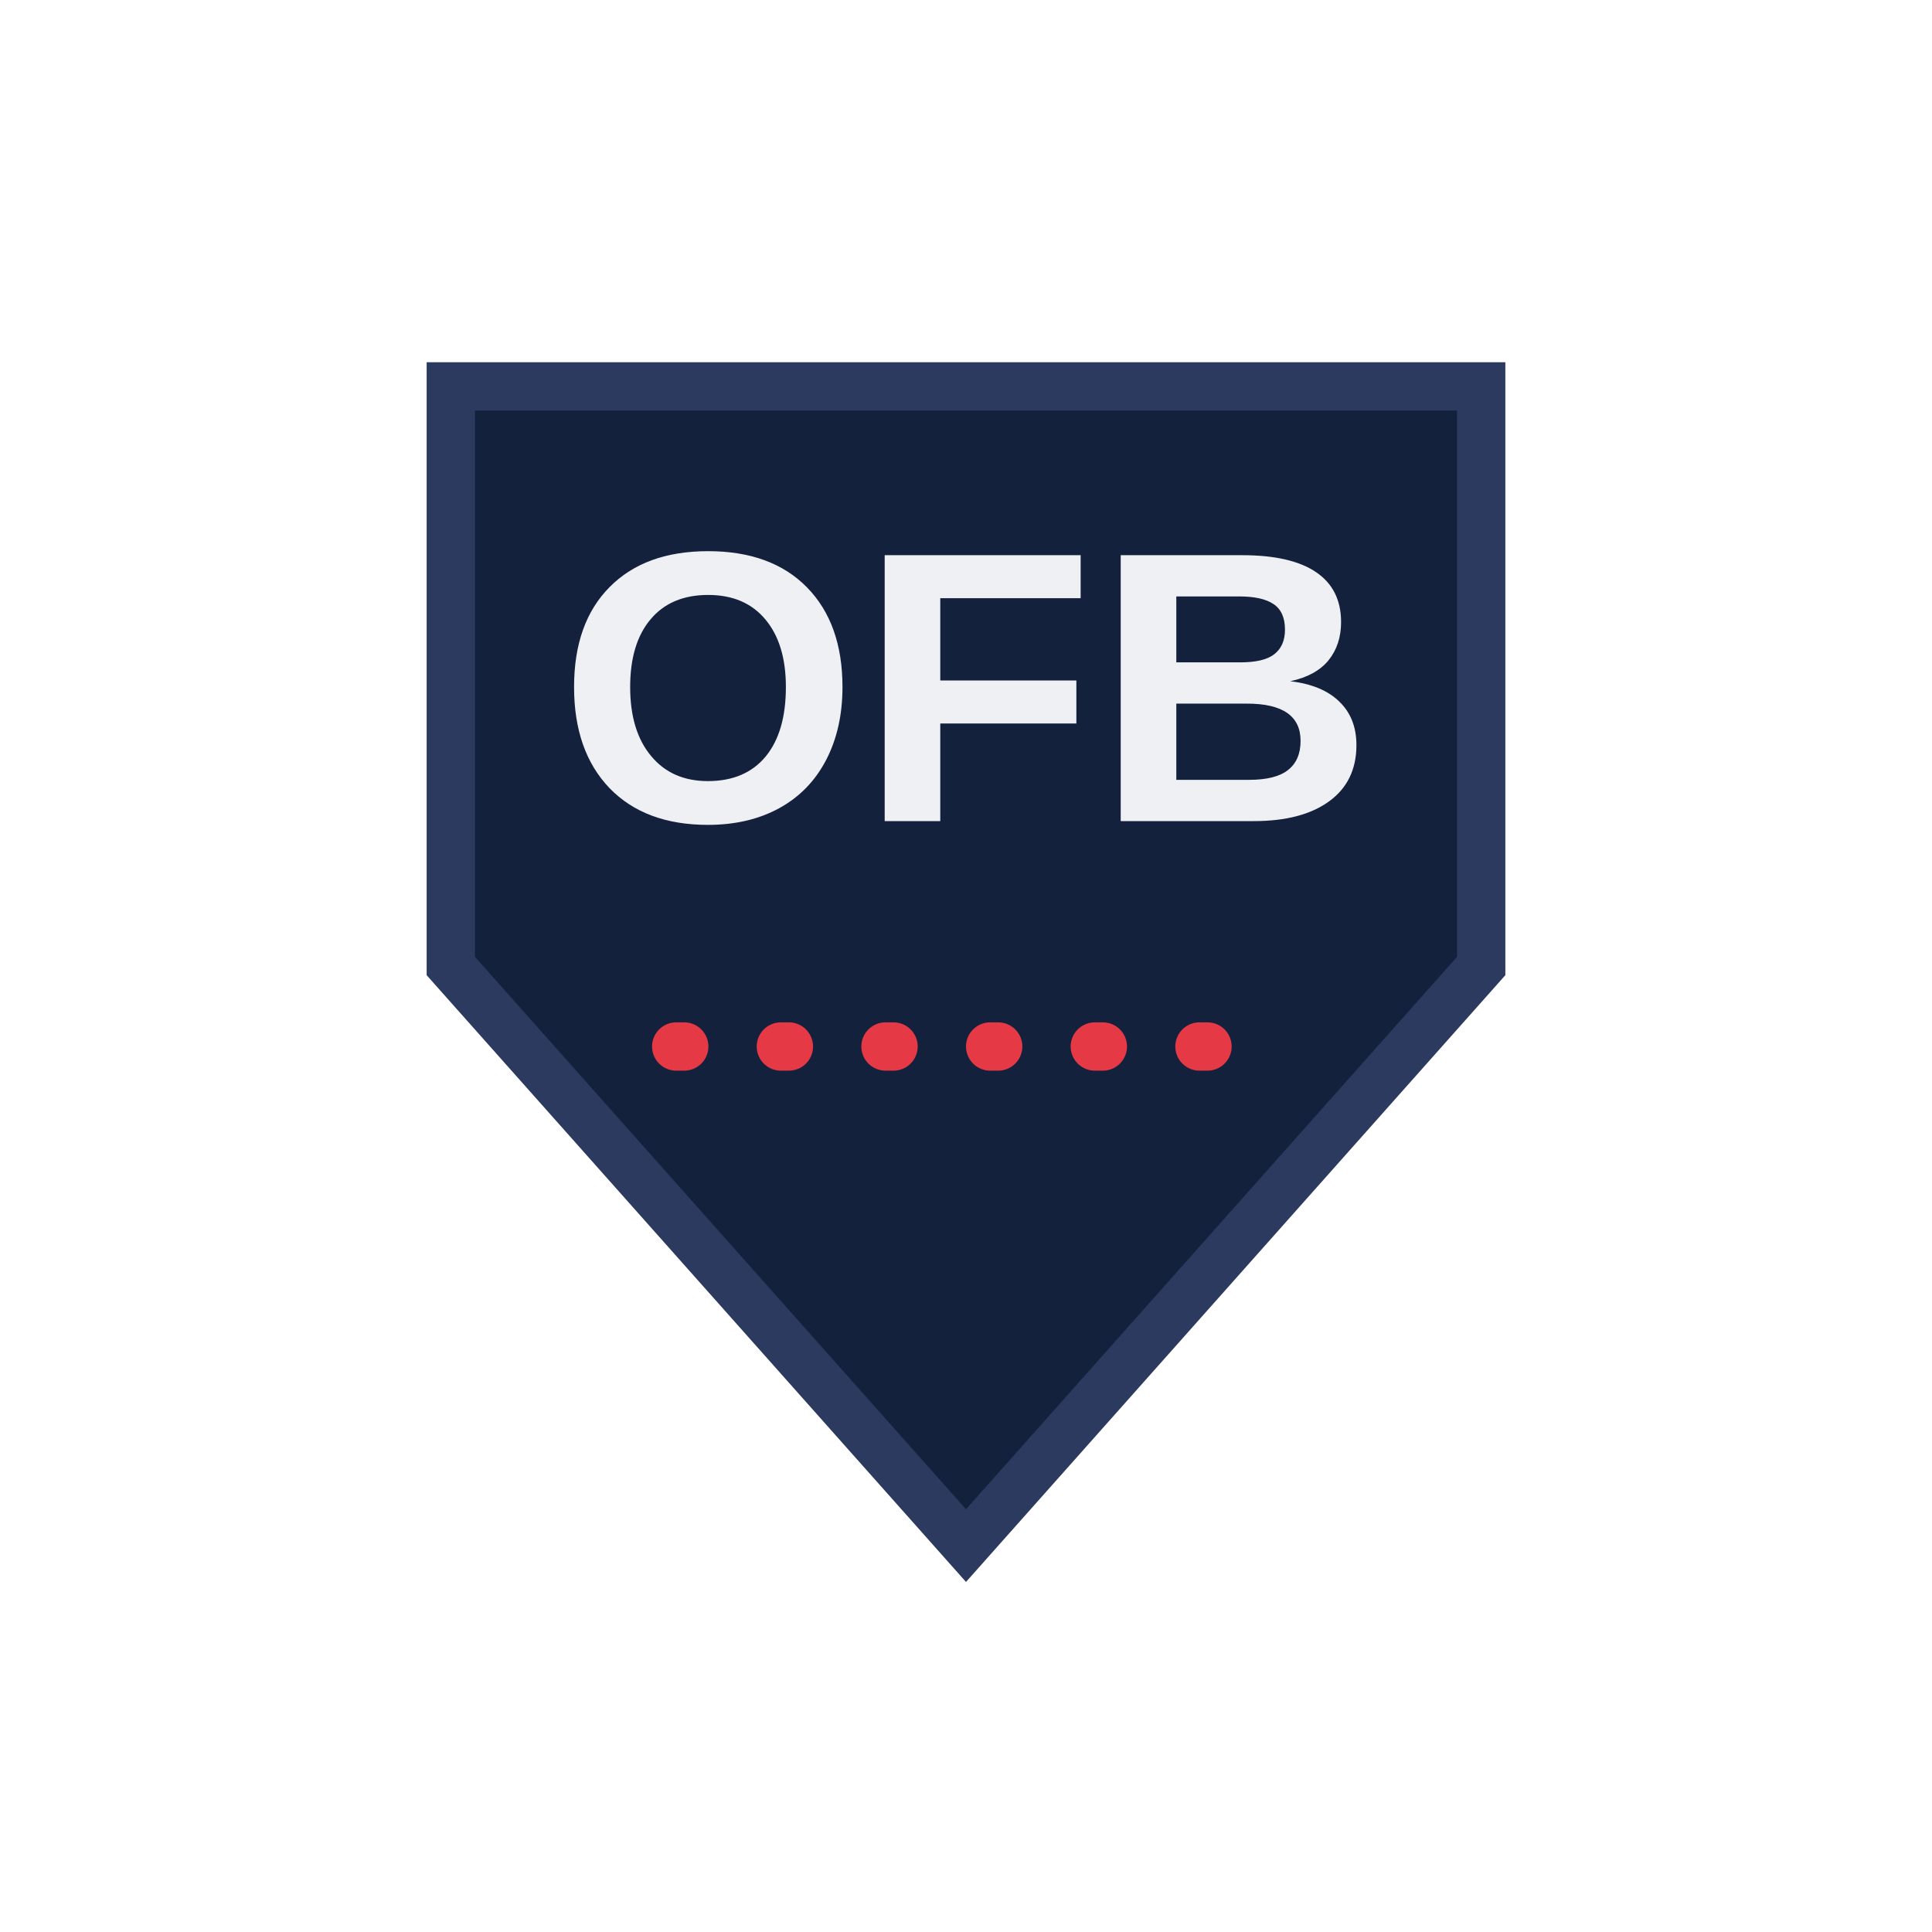
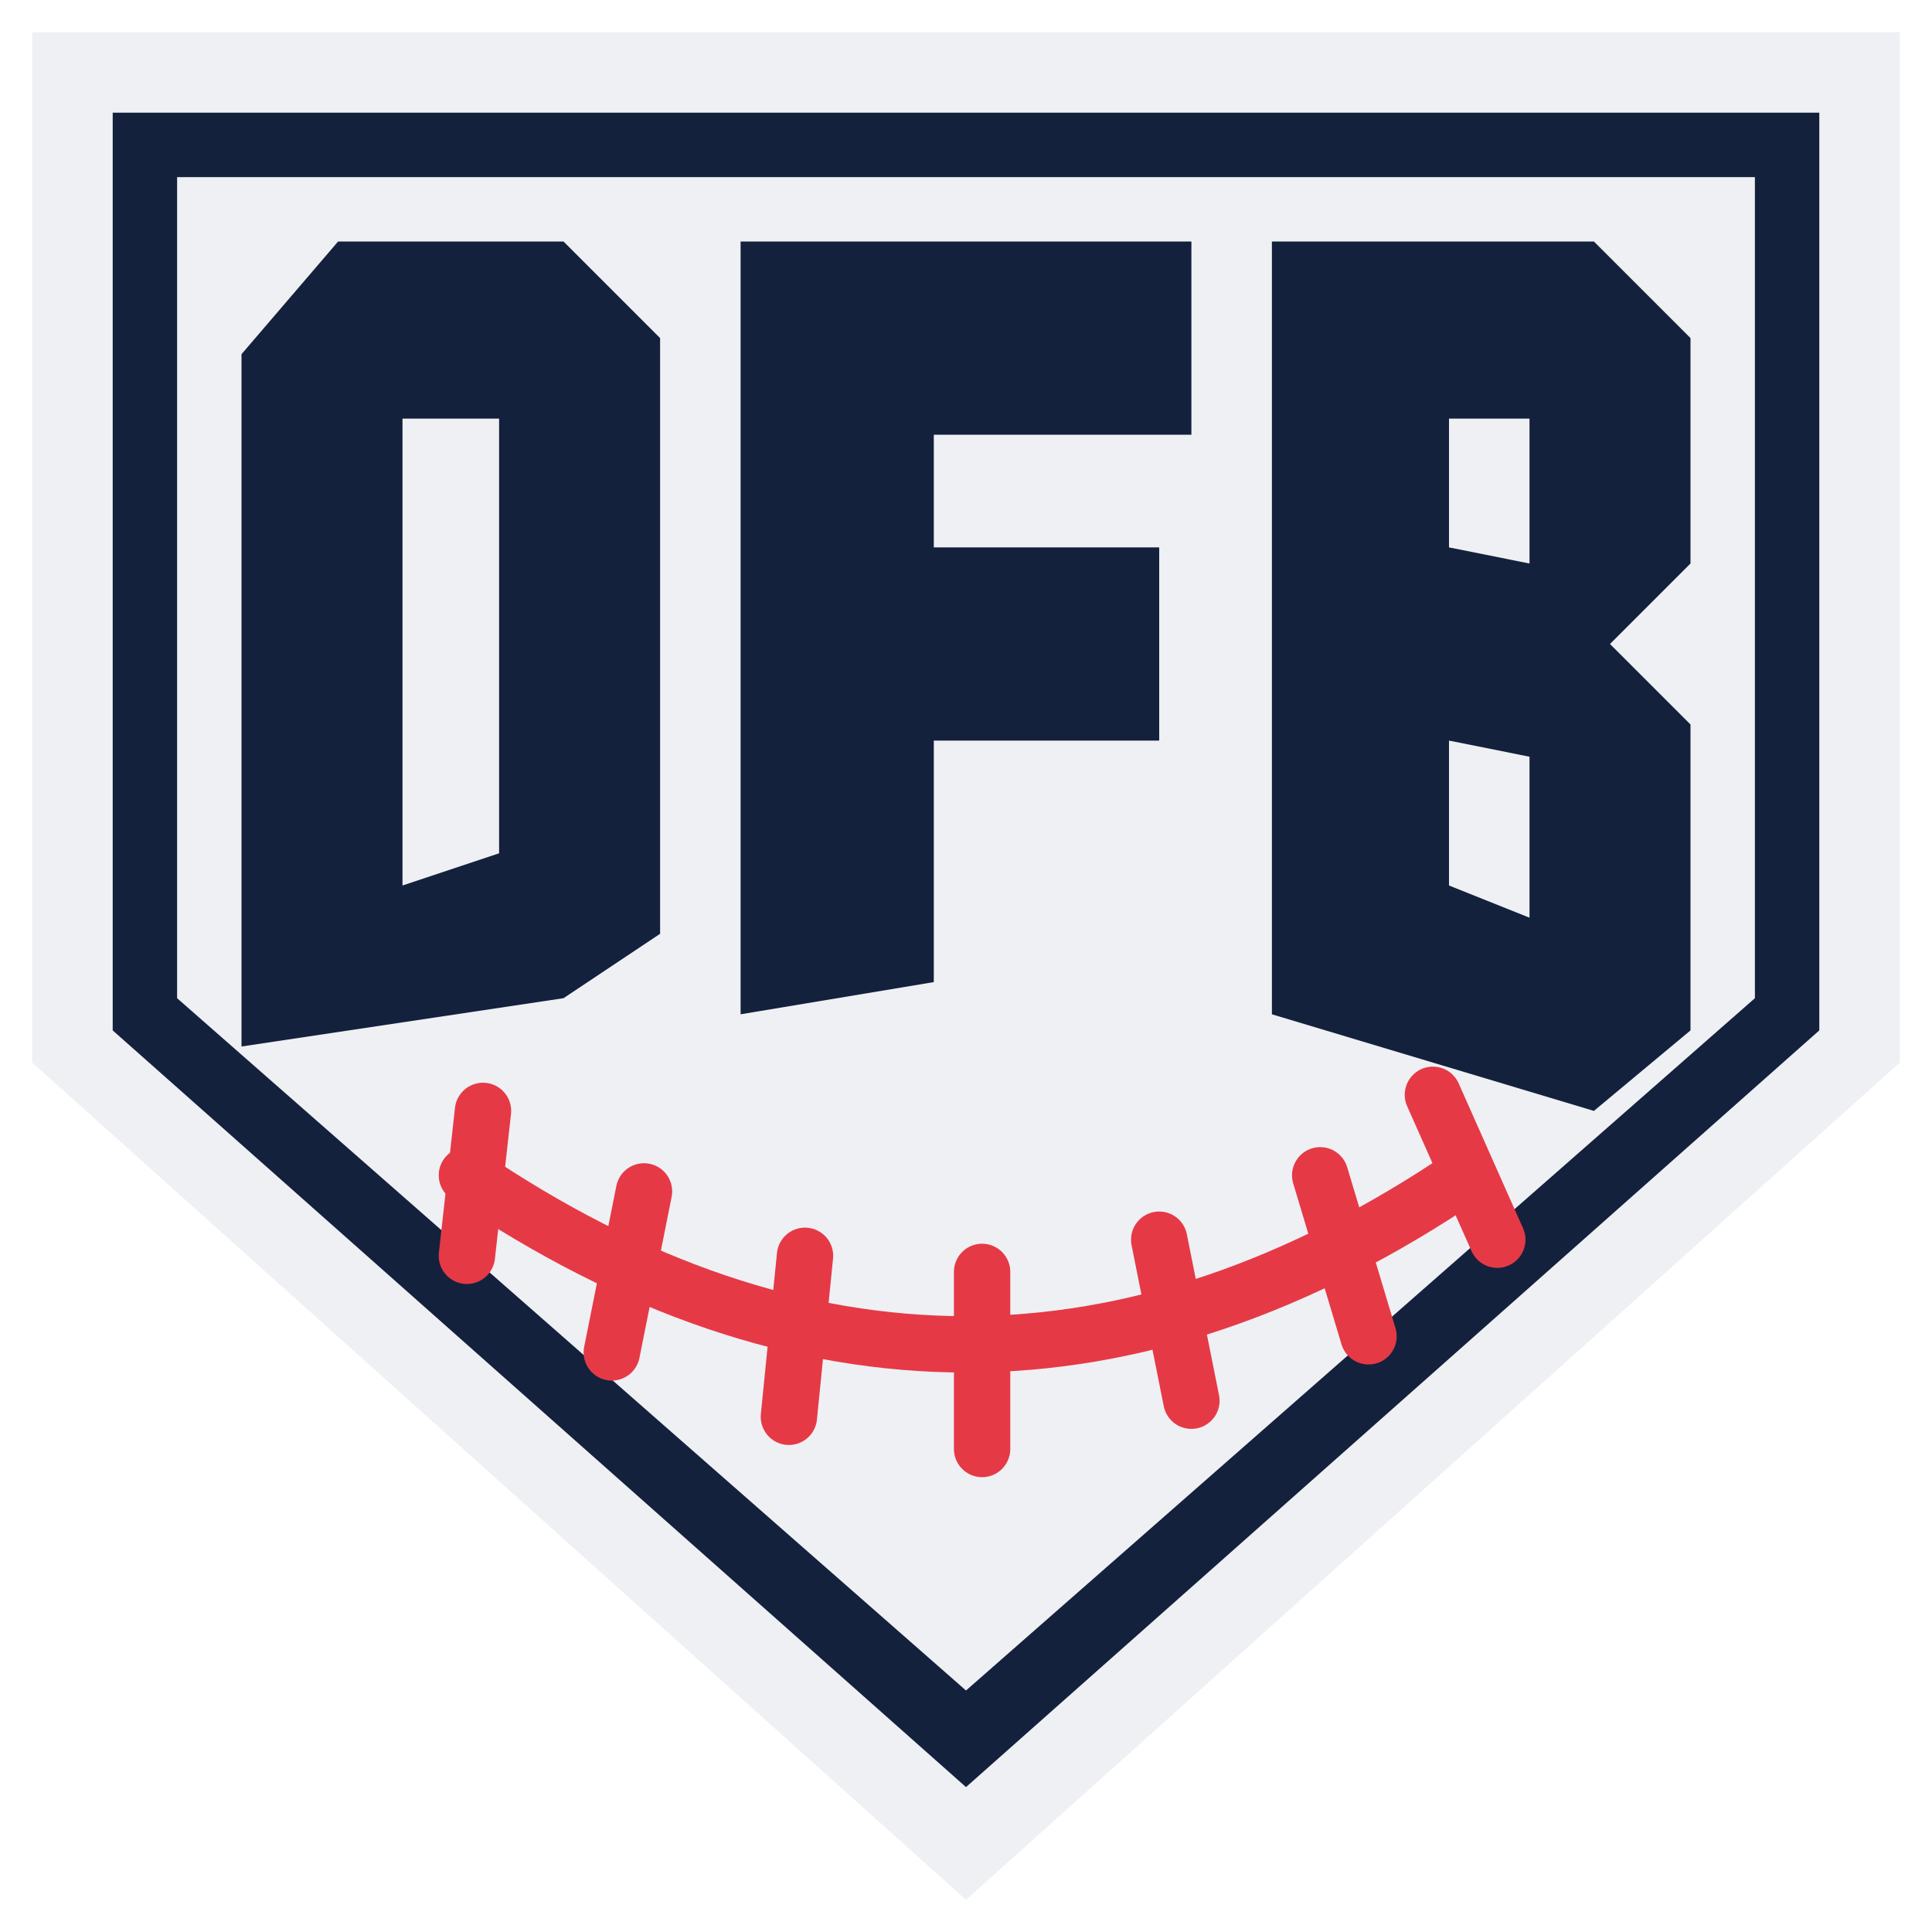
<svg xmlns="http://www.w3.org/2000/svg" viewBox="0 0 120 120" width="120" height="120" role="img" aria-label="Open Fantasy Baseball">
-   <path d="M28 24 H92 V60 L60 96 L28 60 Z" fill="#14213d" />
-   <path d="M28 24 H92 V60 L60 96 L28 60 Z" fill="none" stroke="#2b3a5e" stroke-width="3" />
-   <text x="60" y="51" text-anchor="middle" font-family="'Arial Black', Arial, Helvetica, sans-serif" font-weight="900" font-size="24" fill="#eef0f4">OFB</text>
-   <path d="M42 65 H78" stroke="#e63946" stroke-width="3" stroke-linecap="round" stroke-dasharray="0.5 6" />
+   <path d="M2 2 H118 V66 L60 118 L2 66 Z" fill="#eef0f4" />
+   <path d="M7 7 H113 V64 L60 111 L7 64 Z" fill="#14213d" />
+   <path d="M11 11 H109 V62 L60 105 L11 62 Z" fill="#eef0f4" />
+   <g fill="#14213d" fill-rule="evenodd">
+     <path d="M21 15 H35 L41 21 V58 L35 62 L15 65 V22 Z M25 26 V55 L31 53 V26 Z" />
+     <path d="M46 15 H74 V27 H58 V34 H72 V46 H58 V61 L46 63 Z" />
+     <path d="M79 15 H99 L105 21 V35 L100 40 L105 45 V64 L99 69 L79 63 Z M90 26 V34 L95 35 V26 Z M90 46 V55 L95 57 V47 Z" />
+   </g>
+   <g fill="none" stroke="#e63946" stroke-width="3.5" stroke-linecap="round" stroke-linejoin="round">
+     <path d="M29 73 Q60 94 91 73" />
+     <path d="M30 69 L29 78 M40 74 L38 84 M50 78 L49 88 M61 79 V90 M72 77 L74 87 M82 73 L85 83 M89 68 L93 77" />
+   </g>
</svg>
